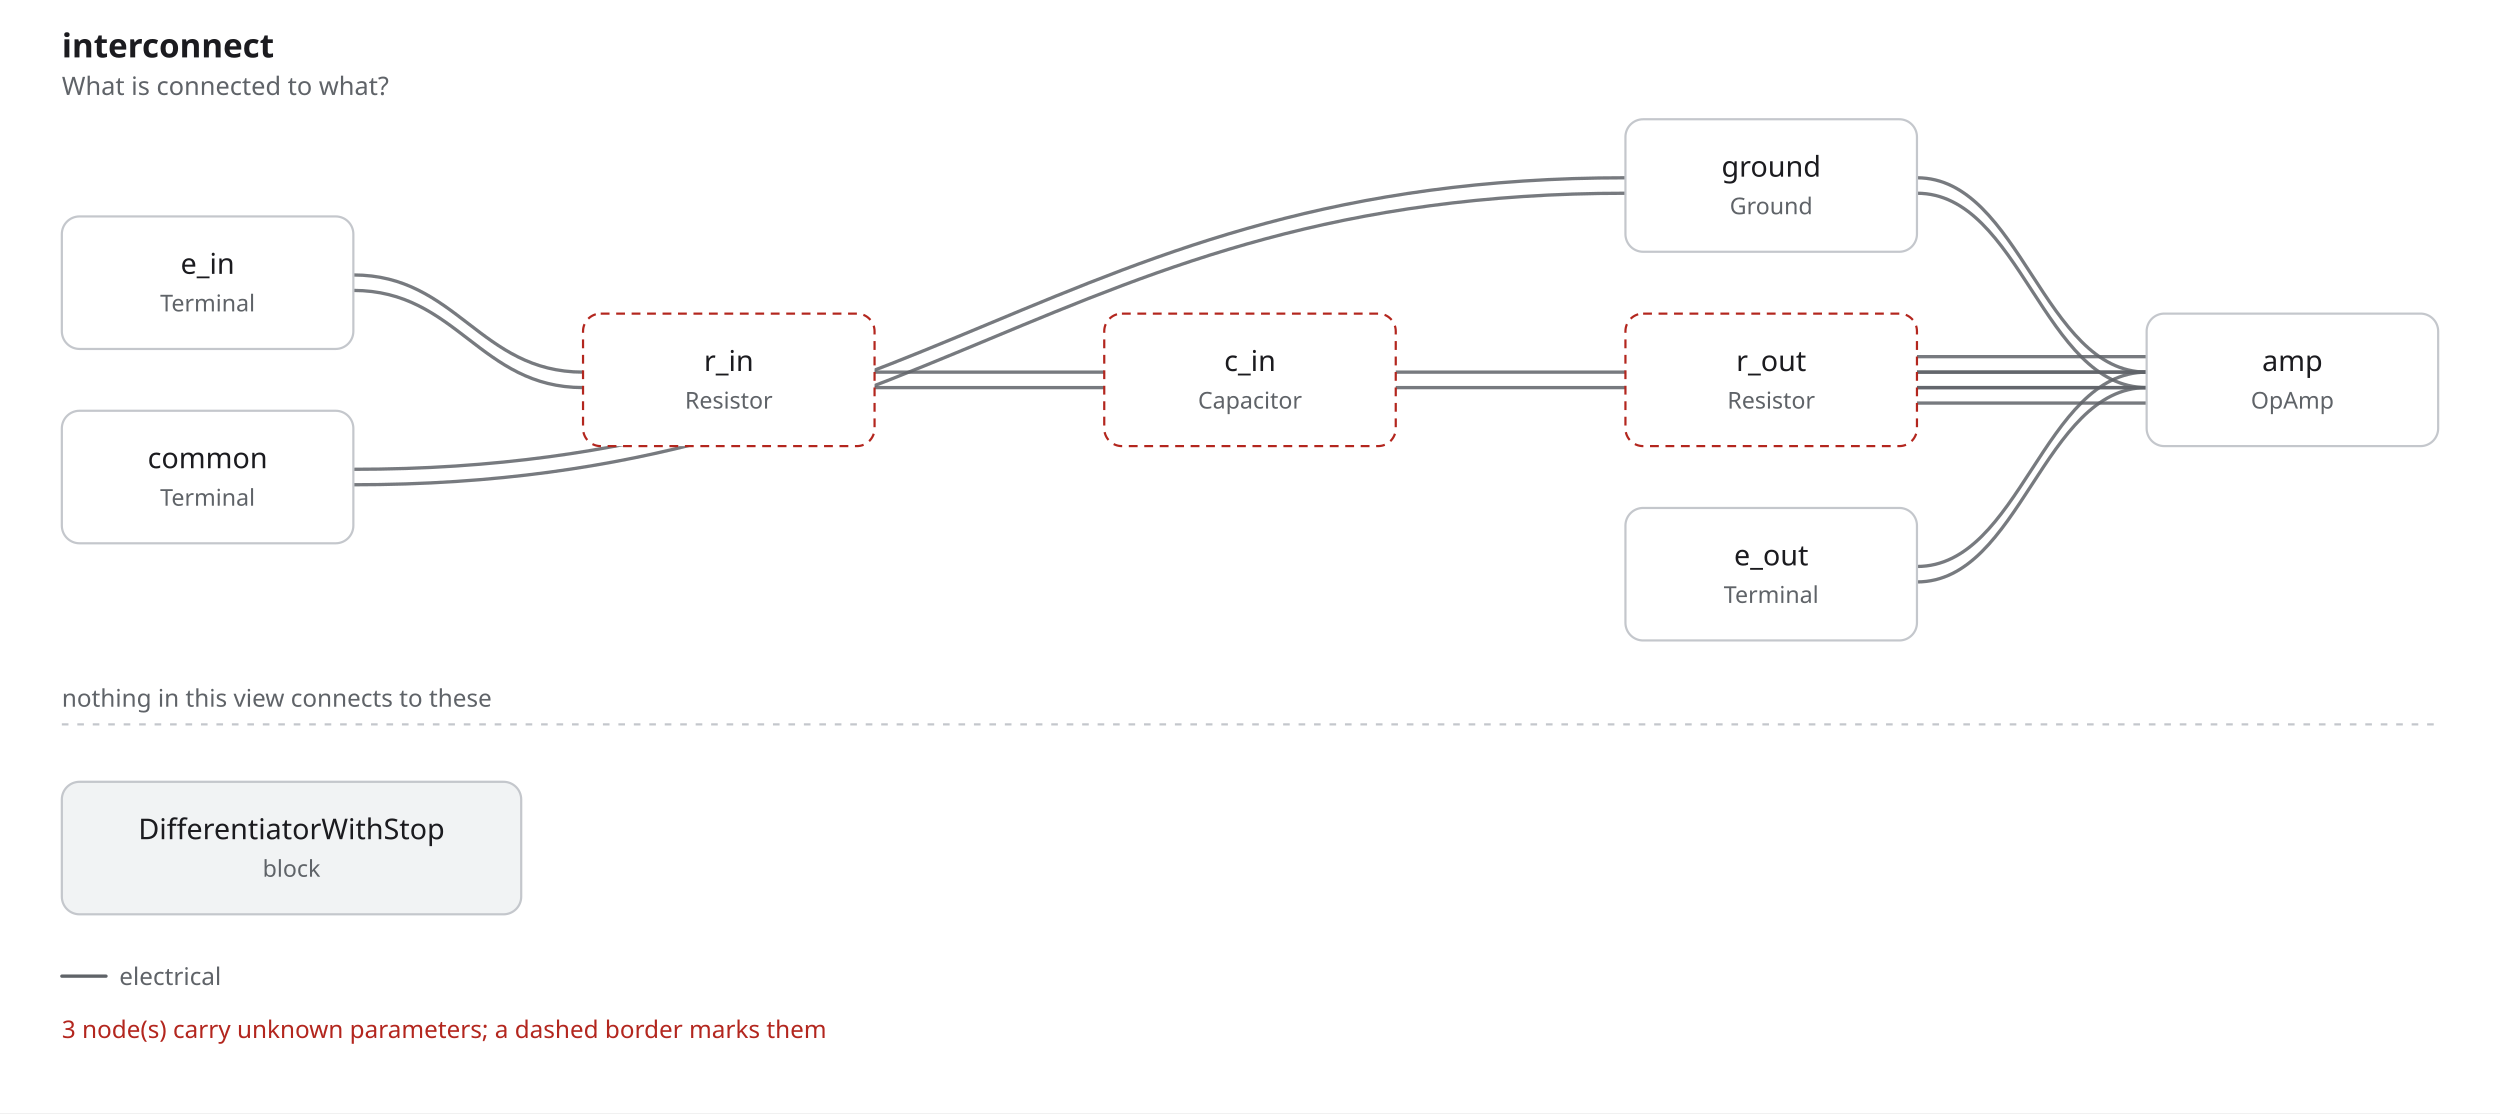
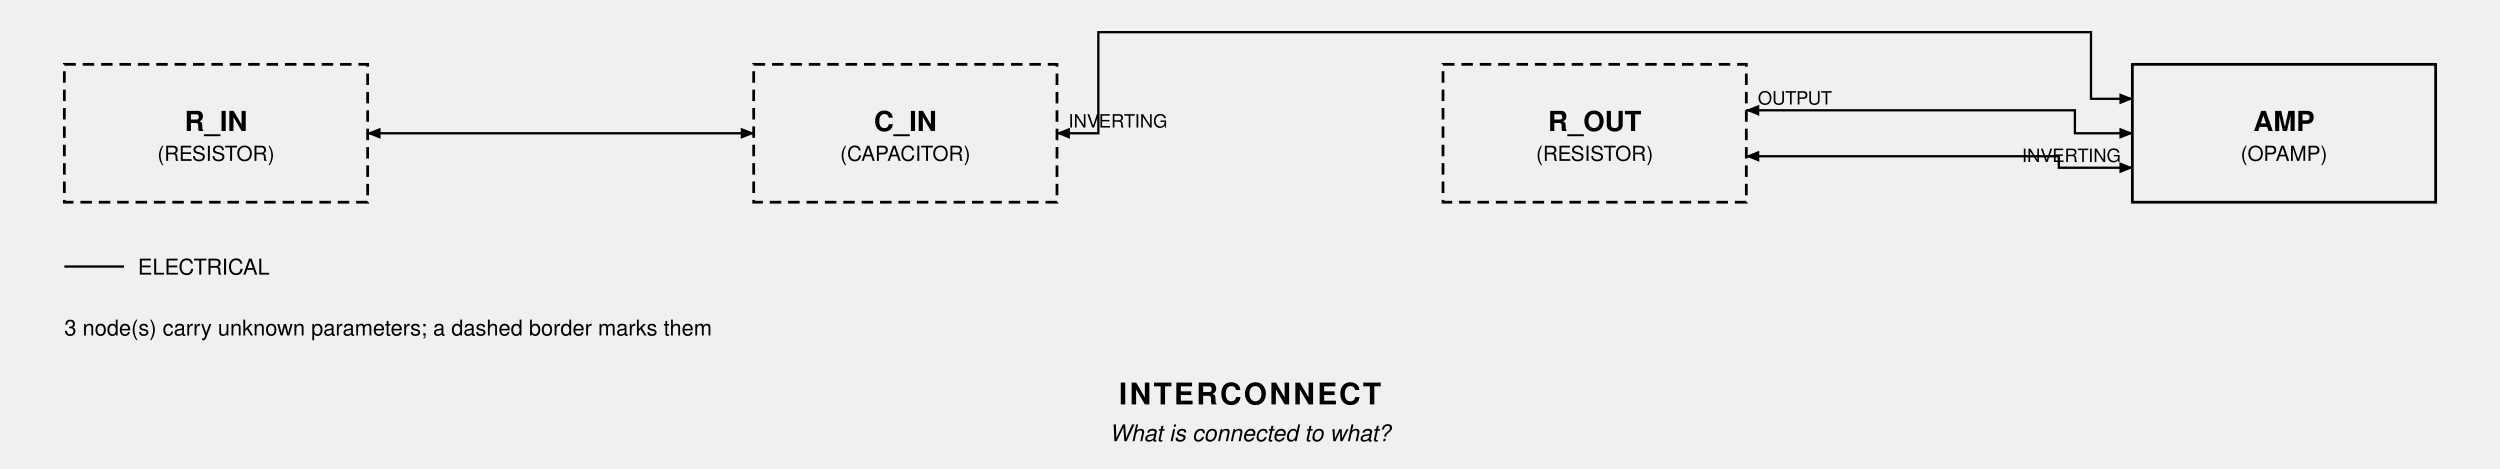
- <svg xmlns="http://www.w3.org/2000/svg" width="1132" height="504" viewBox="0 0 1132 504" font-family="system-ui, sans-serif">
-   <rect width="1132" height="504" fill="#ffffff" />
-   <text x="28" y="26" font-size="15" font-weight="600" fill="#1b1b1f">interconnect</text>
-   <text x="28" y="43" font-size="11.5" fill="#5f6368">What is connected to what?</text>
-   <line x1="28" y1="328" x2="1104" y2="328" stroke="#c4c7cc" stroke-width="1" stroke-dasharray="3 4" />
-   <text x="28" y="320" font-size="11" fill="#5f6368">nothing in this view connects to these</text>
-   <path d="M160.0,124.5 C206.8,124.5 217.2,168.5 264.0,168.5" fill="none" stroke="#5f6368" stroke-width="1.5" stroke-linecap="round" opacity="0.85" />
-   <path d="M160.0,131.5 C206.8,131.5 217.2,175.5 264.0,175.5" fill="none" stroke="#5f6368" stroke-width="1.5" stroke-linecap="round" opacity="0.85" />
-   <path d="M160.0,212.5 C419.2,212.5 476.8,80.5 736.0,80.5" fill="none" stroke="#5f6368" stroke-width="1.5" stroke-linecap="round" opacity="0.85" />
-   <path d="M160.0,219.5 C419.2,219.5 476.8,87.5 736.0,87.5" fill="none" stroke="#5f6368" stroke-width="1.5" stroke-linecap="round" opacity="0.85" />
-   <path d="M632.0,168.5 C785.0,168.5 819.0,168.5 972.0,168.5" fill="none" stroke="#5f6368" stroke-width="1.5" stroke-linecap="round" opacity="0.85" />
-   <path d="M632.0,175.5 C785.0,175.5 819.0,175.5 972.0,175.5" fill="none" stroke="#5f6368" stroke-width="1.5" stroke-linecap="round" opacity="0.85" />
-   <path d="M396.0,168.5 C442.8,168.5 453.2,168.5 500.0,168.5" fill="none" stroke="#5f6368" stroke-width="1.5" stroke-linecap="round" opacity="0.85" />
-   <path d="M396.0,175.5 C442.8,175.5 453.2,175.5 500.0,175.5" fill="none" stroke="#5f6368" stroke-width="1.5" stroke-linecap="round" opacity="0.85" />
-   <path d="M868.0,161.5 C914.8,161.5 925.2,161.5 972.0,161.5" fill="none" stroke="#5f6368" stroke-width="1.5" stroke-linecap="round" opacity="0.85" />
-   <path d="M868.0,168.5 C914.8,168.5 925.2,168.5 972.0,168.5" fill="none" stroke="#5f6368" stroke-width="1.5" stroke-linecap="round" opacity="0.85" />
-   <path d="M972.0,168.5 C925.2,168.5 914.8,80.5 868.0,80.5" fill="none" stroke="#5f6368" stroke-width="1.5" stroke-linecap="round" opacity="0.85" />
-   <path d="M972.0,175.5 C925.2,175.5 914.8,87.5 868.0,87.5" fill="none" stroke="#5f6368" stroke-width="1.5" stroke-linecap="round" opacity="0.85" />
-   <path d="M972.0,168.5 C925.2,168.5 914.8,256.5 868.0,256.5" fill="none" stroke="#5f6368" stroke-width="1.5" stroke-linecap="round" opacity="0.85" />
-   <path d="M972.0,175.5 C925.2,175.5 914.8,263.5 868.0,263.5" fill="none" stroke="#5f6368" stroke-width="1.5" stroke-linecap="round" opacity="0.85" />
-   <path d="M972.0,175.5 C925.2,175.5 914.8,175.5 868.0,175.5" fill="none" stroke="#5f6368" stroke-width="1.5" stroke-linecap="round" opacity="0.85" />
-   <path d="M972.0,182.5 C925.2,182.5 914.8,182.5 868.0,182.5" fill="none" stroke="#5f6368" stroke-width="1.5" stroke-linecap="round" opacity="0.85" />
+ <svg xmlns="http://www.w3.org/2000/svg" width="1088" height="204" viewBox="0 0 1088 204" font-family="Helvetica, Arial, sans-serif">
+   <defs>
+     <marker id="arrow" viewBox="0 0 8 8" refX="7.5" refY="4" markerWidth="6" markerHeight="6" orient="auto-start-reverse">
+       <path d="M0,0.8 L8,4 L0,7.2 Z" fill="#000000" />
+     </marker>
+   </defs>
+   <polyline points="460.0,58.0 478.0,58.0 478.0,14.0 910.0,14.0 910.0,43.0 928.0,43.0" fill="none" stroke="#000000" stroke-width="1" marker-start="url(#arrow)" marker-end="url(#arrow)" />
+   <polyline points="160.0,58.0 310.0,58.0 310.0,58.0 328.0,58.0" fill="none" stroke="#000000" stroke-width="1" marker-start="url(#arrow)" marker-end="url(#arrow)" />
+   <polyline points="760.0,48.0 903.0,48.0 903.0,58.0 928.0,58.0" fill="none" stroke="#000000" stroke-width="1" marker-start="url(#arrow)" marker-end="url(#arrow)" />
+   <polyline points="928.0,73.0 896.0,73.0 896.0,68.0 760.0,68.0" fill="none" stroke="#000000" stroke-width="1" marker-start="url(#arrow)" marker-end="url(#arrow)" />
  <g>
-     <rect x="28" y="354" width="208" height="60" rx="8" fill="#f1f3f4" stroke="#c4c7cc" stroke-width="1" />
-     <text x="132" y="380" text-anchor="middle" font-size="13" font-weight="500" fill="#1b1b1f">DifferentiatorWithStop</text>
-     <text x="132" y="397" text-anchor="middle" font-size="10.5" fill="#5f6368">block</text>
+     <rect x="328" y="28" width="132" height="60" fill="none" stroke="#000000" stroke-width="1.2" stroke-dasharray="5 3" />
+     <text x="394" y="57.0" text-anchor="middle" font-size="12" font-weight="bold" fill="#000000">C_IN</text>
+     <text x="394" y="70.0" text-anchor="middle" font-size="9" fill="#000000">(CAPACITOR)</text>
  </g>
  <g>
-     <rect x="28" y="98" width="132" height="60" rx="8" fill="#ffffff" stroke="#c4c7cc" stroke-width="1" />
-     <text x="94" y="124" text-anchor="middle" font-size="13" font-weight="500" fill="#1b1b1f">e_in</text>
-     <text x="94" y="141" text-anchor="middle" font-size="10.5" fill="#5f6368">Terminal</text>
+     <rect x="28" y="28" width="132" height="60" fill="none" stroke="#000000" stroke-width="1.2" stroke-dasharray="5 3" />
+     <text x="94" y="57.0" text-anchor="middle" font-size="12" font-weight="bold" fill="#000000">R_IN</text>
+     <text x="94" y="70.0" text-anchor="middle" font-size="9" fill="#000000">(RESISTOR)</text>
  </g>
  <g>
-     <rect x="736" y="54" width="132" height="60" rx="8" fill="#ffffff" stroke="#c4c7cc" stroke-width="1" />
-     <text x="802" y="80" text-anchor="middle" font-size="13" font-weight="500" fill="#1b1b1f">ground</text>
-     <text x="802" y="97" text-anchor="middle" font-size="10.5" fill="#5f6368">Ground</text>
+     <rect x="628" y="28" width="132" height="60" fill="none" stroke="#000000" stroke-width="1.2" stroke-dasharray="5 3" />
+     <text x="694" y="57.0" text-anchor="middle" font-size="12" font-weight="bold" fill="#000000">R_OUT</text>
+     <text x="694" y="70.0" text-anchor="middle" font-size="9" fill="#000000">(RESISTOR)</text>
  </g>
  <g>
-     <rect x="28" y="186" width="132" height="60" rx="8" fill="#ffffff" stroke="#c4c7cc" stroke-width="1" />
-     <text x="94" y="212" text-anchor="middle" font-size="13" font-weight="500" fill="#1b1b1f">common</text>
-     <text x="94" y="229" text-anchor="middle" font-size="10.5" fill="#5f6368">Terminal</text>
+     <rect x="928" y="28" width="132" height="60" fill="none" stroke="#000000" stroke-width="1.2" />
+     <text x="994" y="57.0" text-anchor="middle" font-size="12" font-weight="bold" fill="#000000">AMP</text>
+     <text x="994" y="70.0" text-anchor="middle" font-size="9" fill="#000000">(OPAMP)</text>
  </g>
-   <g>
-     <rect x="500" y="142" width="132" height="60" rx="8" fill="#ffffff" stroke="#b3261e" stroke-dasharray="4 3" stroke-width="1" />
-     <text x="566" y="168" text-anchor="middle" font-size="13" font-weight="500" fill="#1b1b1f">c_in</text>
-     <text x="566" y="185" text-anchor="middle" font-size="10.5" fill="#5f6368">Capacitor</text>
-   </g>
-   <g>
-     <rect x="736" y="230" width="132" height="60" rx="8" fill="#ffffff" stroke="#c4c7cc" stroke-width="1" />
-     <text x="802" y="256" text-anchor="middle" font-size="13" font-weight="500" fill="#1b1b1f">e_out</text>
-     <text x="802" y="273" text-anchor="middle" font-size="10.5" fill="#5f6368">Terminal</text>
-   </g>
-   <g>
-     <rect x="264" y="142" width="132" height="60" rx="8" fill="#ffffff" stroke="#b3261e" stroke-dasharray="4 3" stroke-width="1" />
-     <text x="330" y="168" text-anchor="middle" font-size="13" font-weight="500" fill="#1b1b1f">r_in</text>
-     <text x="330" y="185" text-anchor="middle" font-size="10.5" fill="#5f6368">Resistor</text>
-   </g>
-   <g>
-     <rect x="736" y="142" width="132" height="60" rx="8" fill="#ffffff" stroke="#b3261e" stroke-dasharray="4 3" stroke-width="1" />
-     <text x="802" y="168" text-anchor="middle" font-size="13" font-weight="500" fill="#1b1b1f">r_out</text>
-     <text x="802" y="185" text-anchor="middle" font-size="10.5" fill="#5f6368">Resistor</text>
-   </g>
-   <g>
-     <rect x="972" y="142" width="132" height="60" rx="8" fill="#ffffff" stroke="#c4c7cc" stroke-width="1" />
-     <text x="1038" y="168" text-anchor="middle" font-size="13" font-weight="500" fill="#1b1b1f">amp</text>
-     <text x="1038" y="185" text-anchor="middle" font-size="10.5" fill="#5f6368">OpAmp</text>
-   </g>
-   <line x1="28" y1="442" x2="48" y2="442" stroke="#5f6368" stroke-width="1.5" stroke-linecap="round" />
-   <text x="54" y="446" font-size="11" fill="#5f6368">electrical</text>
-   <text x="28" y="470" font-size="11" fill="#b3261e">3 node(s) carry unknown parameters; a dashed border marks them</text>
+   <text x="465.0" y="55.5" text-anchor="start" font-size="8" fill="#000000">INVERTING</text>
+   <text x="765.0" y="45.5" text-anchor="start" font-size="8" fill="#000000">OUTPUT</text>
+   <text x="923.0" y="70.5" text-anchor="end" font-size="8" fill="#000000">INVERTING</text>
+   <line x1="28" y1="116" x2="54" y2="116" stroke="#000000" stroke-width="1" />
+   <text x="60" y="119.5" font-size="9.5" fill="#000000">ELECTRICAL</text>
+   <text x="28" y="146" font-size="9.5" fill="#000000">3 node(s) carry unknown parameters; a dashed border marks them</text>
+   <text x="544.0" y="176" text-anchor="middle" font-size="13" font-weight="bold" letter-spacing="0.08em" fill="#000000">INTERCONNECT</text>
+   <text x="544.0" y="192" text-anchor="middle" font-size="10" font-style="italic" fill="#000000">What is connected to what?</text>
</svg>
